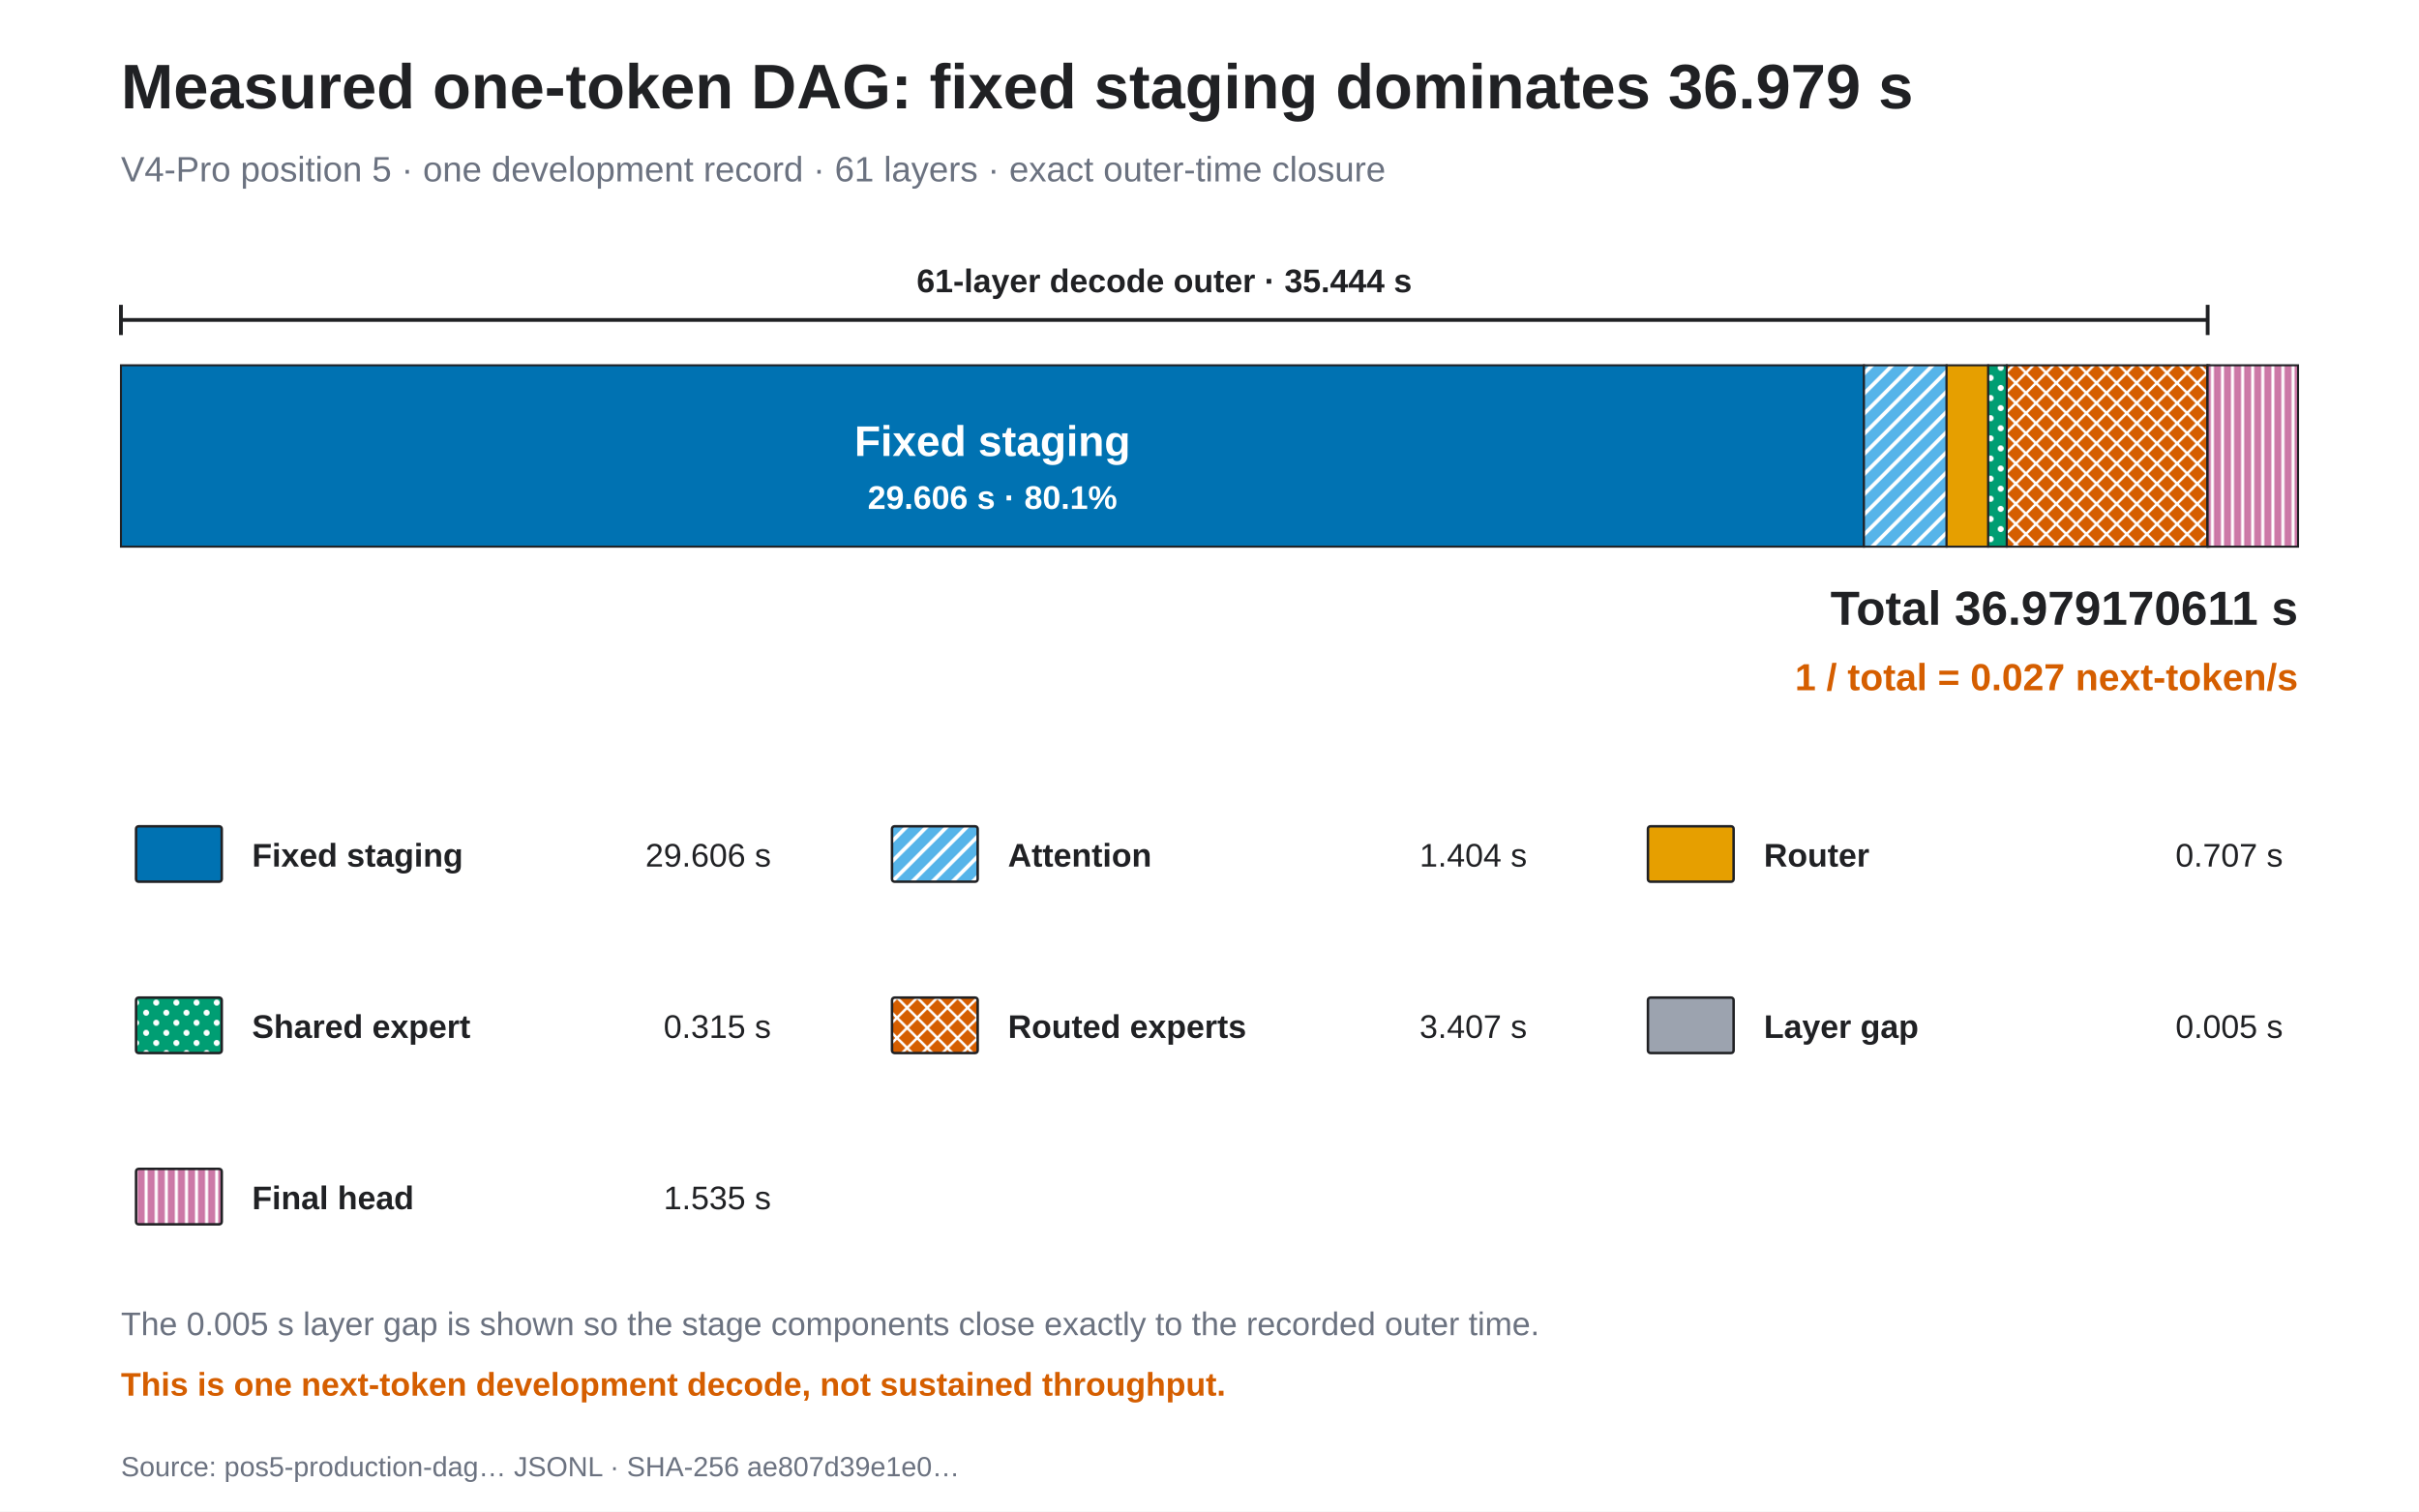
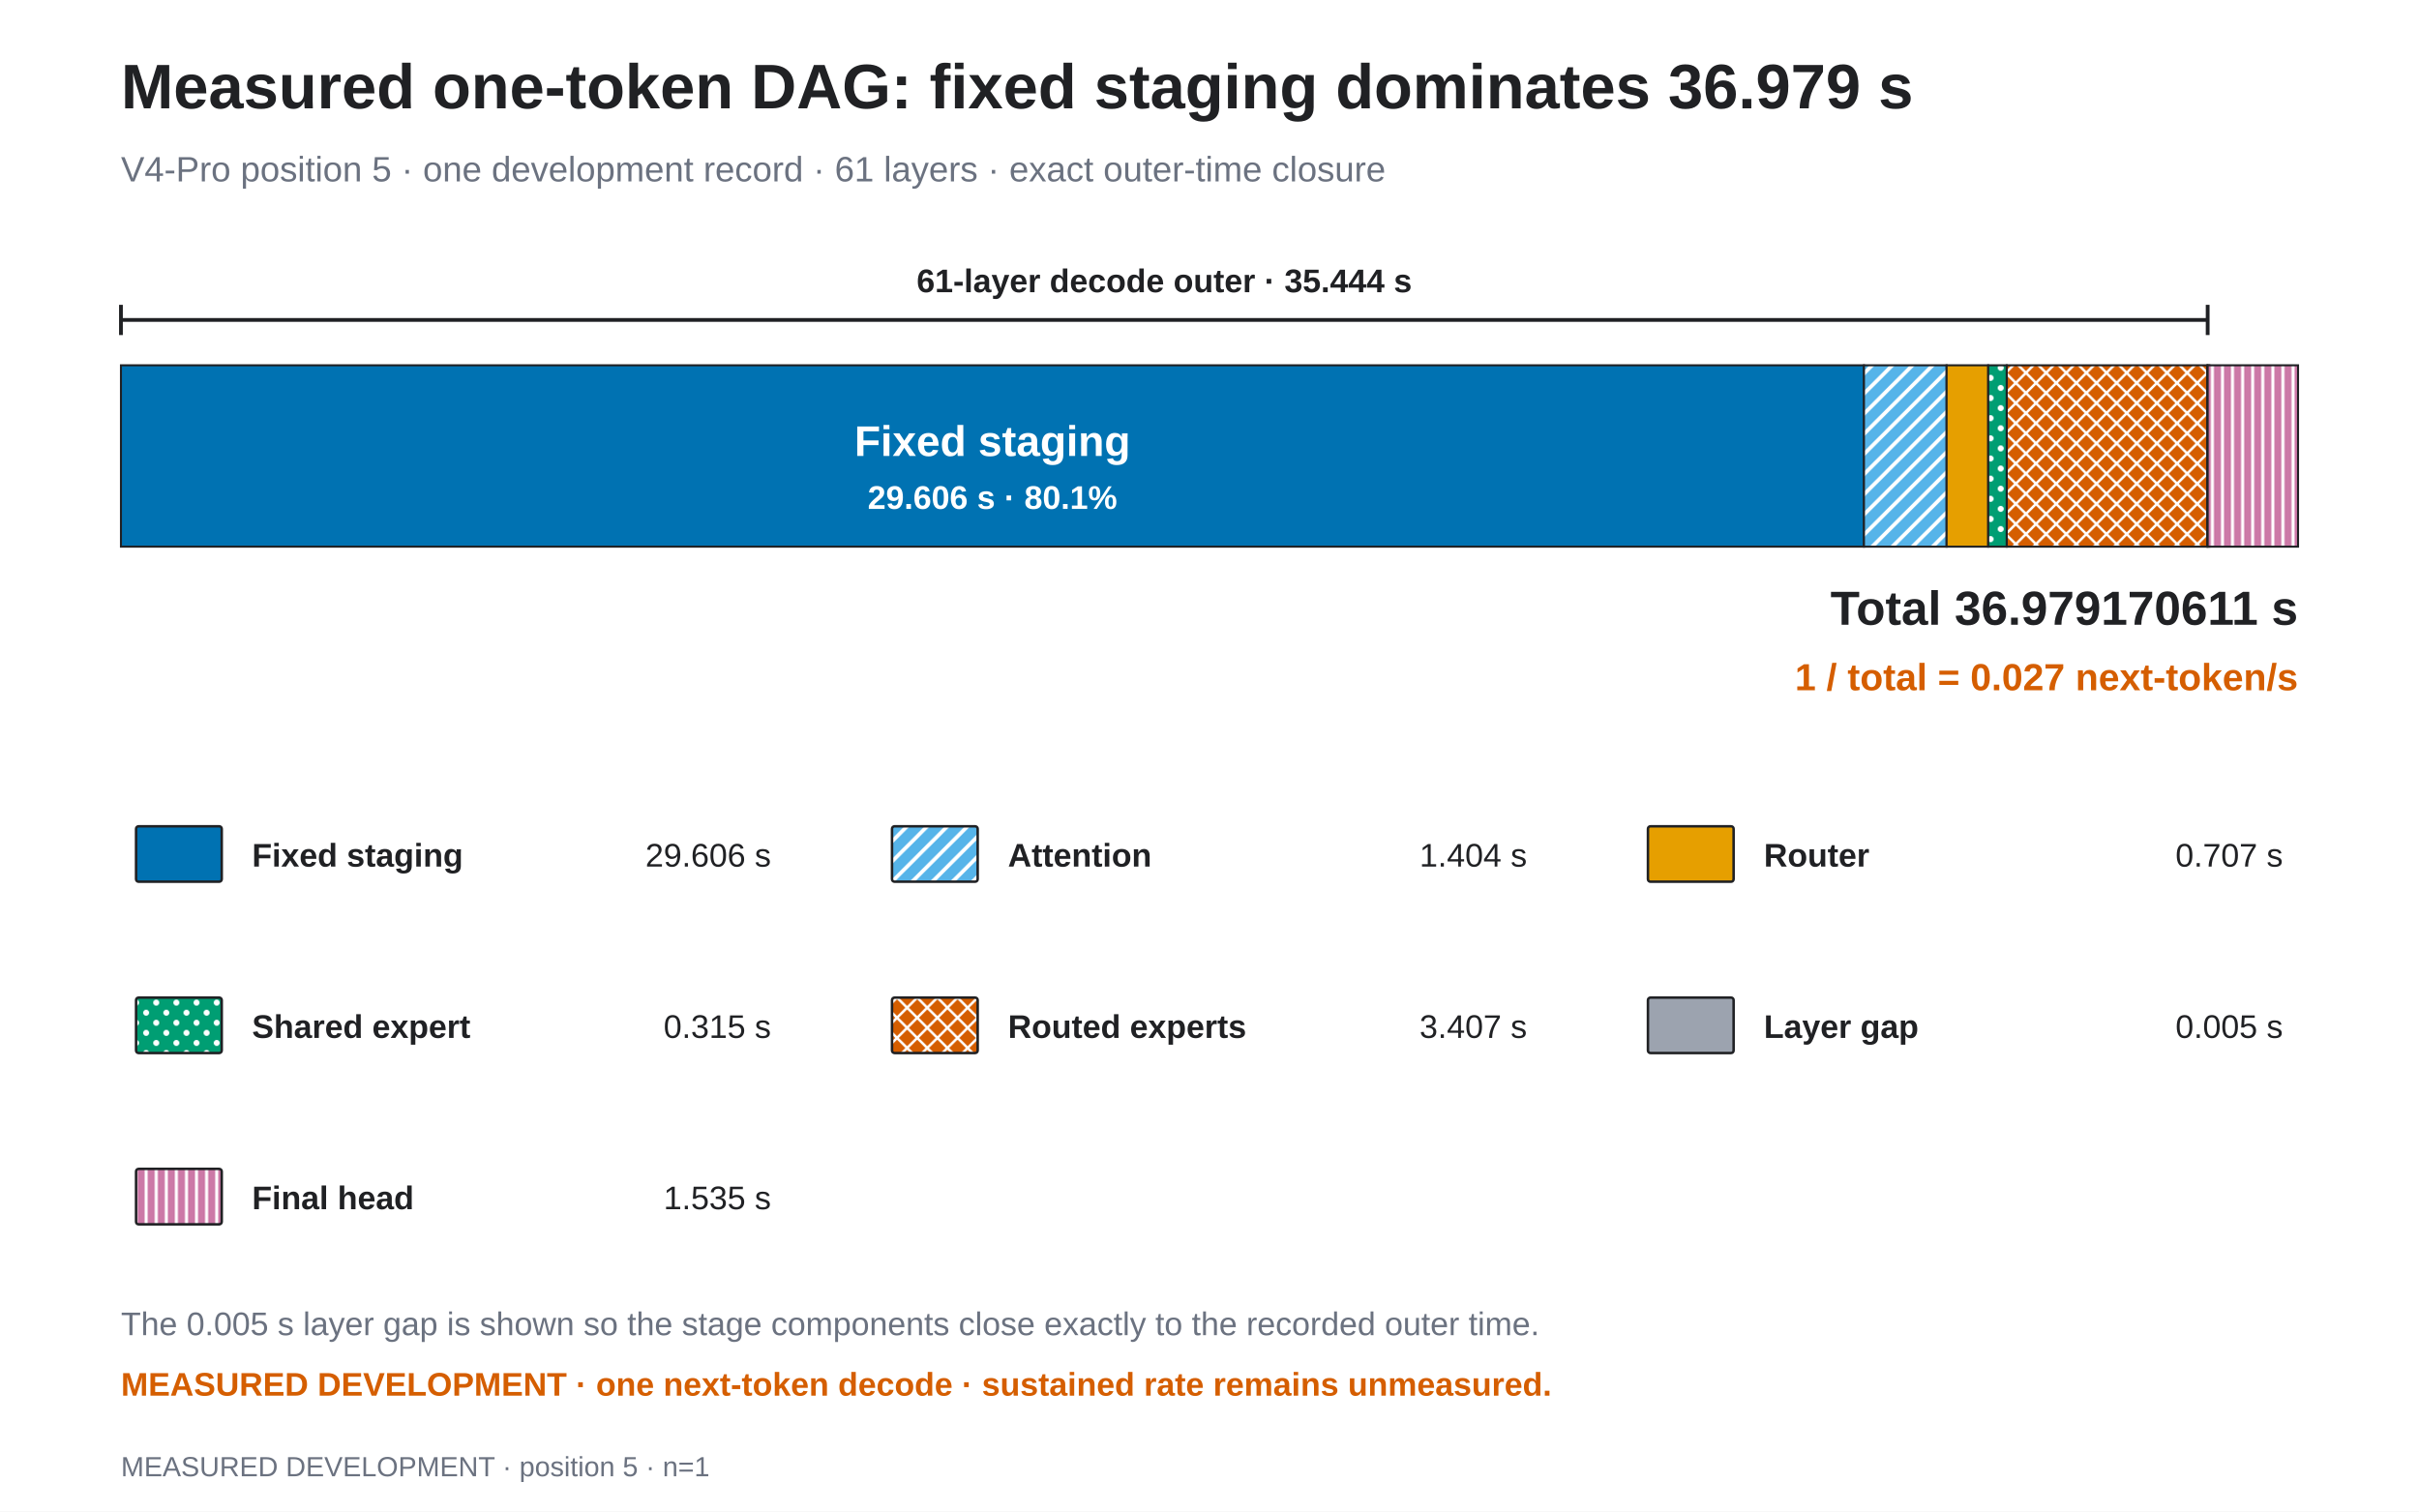
<svg xmlns="http://www.w3.org/2000/svg" width="960" height="600" viewBox="0 0 960 600" role="img" aria-labelledby="title desc">
  <defs>
    <pattern id="hatch-orange" width="8" height="8" patternUnits="userSpaceOnUse">
      <rect width="8" height="8" fill="#ffffff" />
      <path d="M-2,2 L2,-2 M0,8 L8,0 M6,10 L10,6" stroke="#E69F00" stroke-width="2" />
    </pattern>
    <pattern id="hatch-sky" width="8" height="8" patternUnits="userSpaceOnUse">
      <rect width="8" height="8" fill="#56B4E9" />
      <path d="M-2,2 L2,-2 M0,8 L8,0 M6,10 L10,6" stroke="#ffffff" stroke-width="1.5" />
    </pattern>
    <pattern id="dots-green" width="8" height="8" patternUnits="userSpaceOnUse">
      <rect width="8" height="8" fill="#009E73" />
      <circle cx="2" cy="2" r="1.2" fill="#ffffff" />
      <circle cx="6" cy="6" r="1.2" fill="#ffffff" />
    </pattern>
    <pattern id="cross-vermillion" width="8" height="8" patternUnits="userSpaceOnUse">
      <rect width="8" height="8" fill="#D55E00" />
      <path d="M0,0 L8,8 M8,0 L0,8" stroke="#ffffff" stroke-width="1" />
    </pattern>
    <pattern id="vertical-purple" width="8" height="8" patternUnits="userSpaceOnUse">
      <rect width="8" height="8" fill="#CC79A7" />
      <path d="M2,0 L2,8 M6,0 L6,8" stroke="#ffffff" stroke-width="1.2" />
    </pattern>
  </defs>
  <rect width="100%" height="100%" fill="#ffffff" />
  <text x="48.00" y="43.00" font-family="Arial,Helvetica,sans-serif" font-size="25" fill="#202124" text-anchor="start" font-weight="bold">Measured one-token DAG: fixed staging dominates 36.979 s</text>
  <text x="48.00" y="72.00" font-family="Arial,Helvetica,sans-serif" font-size="14" fill="#6b7280" text-anchor="start" font-weight="normal">V4-Pro position 5 · one development record · 61 layers · exact outer-time closure</text>
  <rect x="48.00" y="145.00" width="691.73" height="72.00" rx="0" fill="#0072B2" stroke="#202124" stroke-width="0.8" />
  <rect x="739.73" y="145.00" width="32.80" height="72.00" rx="0" fill="url(#hatch-sky)" stroke="#202124" stroke-width="0.8" />
  <rect x="772.52" y="145.00" width="16.52" height="72.00" rx="0" fill="#E69F00" stroke="#202124" stroke-width="0.8" />
  <rect x="789.04" y="145.00" width="7.35" height="72.00" rx="0" fill="url(#dots-green)" stroke="#202124" stroke-width="0.8" />
  <rect x="796.40" y="145.00" width="79.61" height="72.00" rx="0" fill="url(#cross-vermillion)" stroke="#202124" stroke-width="0.8" />
  <rect x="876.01" y="145.00" width="0.80" height="72.00" rx="0" fill="#9ca3af" stroke="#202124" stroke-width="0.8" />
  <rect x="876.13" y="145.00" width="35.87" height="72.00" rx="0" fill="url(#vertical-purple)" stroke="#202124" stroke-width="0.8" />
  <text x="393.86" y="181.00" font-family="Arial,Helvetica,sans-serif" font-size="17" fill="#ffffff" text-anchor="middle" font-weight="bold">Fixed staging</text>
  <text x="393.86" y="202.00" font-family="Arial,Helvetica,sans-serif" font-size="13" fill="#ffffff" text-anchor="middle" font-weight="bold">29.606 s · 80.1%</text>
  <line x1="48.00" y1="127.00" x2="876.13" y2="127.00" stroke="#202124" stroke-width="1.5" />
  <line x1="48.00" y1="121.00" x2="48.00" y2="133.00" stroke="#202124" stroke-width="1.5" />
  <line x1="876.13" y1="121.00" x2="876.13" y2="133.00" stroke="#202124" stroke-width="1.5" />
  <text x="462.06" y="116.00" font-family="Arial,Helvetica,sans-serif" font-size="13" fill="#202124" text-anchor="middle" font-weight="bold">61-layer decode outer · 35.444 s</text>
  <text x="912.00" y="248.00" font-family="Arial,Helvetica,sans-serif" font-size="19" fill="#202124" text-anchor="end" font-weight="bold">Total 36.979170611 s</text>
  <text x="912.00" y="274.00" font-family="Arial,Helvetica,sans-serif" font-size="15" fill="#D55E00" text-anchor="end" font-weight="bold">1 / total = 0.027 next-token/s</text>
  <rect x="54.00" y="328.00" width="34.00" height="22.00" rx="1" fill="#0072B2" stroke="#202124" stroke-width="1" />
  <text x="100.00" y="344.00" font-family="Arial,Helvetica,sans-serif" font-size="13" fill="#202124" text-anchor="start" font-weight="bold">Fixed staging</text>
  <text x="306.00" y="344.00" font-family="Arial,Helvetica,sans-serif" font-size="13" fill="#202124" text-anchor="end" font-weight="normal">29.606 s</text>
  <rect x="354.00" y="328.00" width="34.00" height="22.00" rx="1" fill="url(#hatch-sky)" stroke="#202124" stroke-width="1" />
  <text x="400.00" y="344.00" font-family="Arial,Helvetica,sans-serif" font-size="13" fill="#202124" text-anchor="start" font-weight="bold">Attention</text>
  <text x="606.00" y="344.00" font-family="Arial,Helvetica,sans-serif" font-size="13" fill="#202124" text-anchor="end" font-weight="normal">1.404 s</text>
  <rect x="654.00" y="328.00" width="34.00" height="22.00" rx="1" fill="#E69F00" stroke="#202124" stroke-width="1" />
  <text x="700.00" y="344.00" font-family="Arial,Helvetica,sans-serif" font-size="13" fill="#202124" text-anchor="start" font-weight="bold">Router</text>
  <text x="906.00" y="344.00" font-family="Arial,Helvetica,sans-serif" font-size="13" fill="#202124" text-anchor="end" font-weight="normal">0.707 s</text>
  <rect x="54.00" y="396.00" width="34.00" height="22.00" rx="1" fill="url(#dots-green)" stroke="#202124" stroke-width="1" />
  <text x="100.00" y="412.00" font-family="Arial,Helvetica,sans-serif" font-size="13" fill="#202124" text-anchor="start" font-weight="bold">Shared expert</text>
  <text x="306.00" y="412.00" font-family="Arial,Helvetica,sans-serif" font-size="13" fill="#202124" text-anchor="end" font-weight="normal">0.315 s</text>
  <rect x="354.00" y="396.00" width="34.00" height="22.00" rx="1" fill="url(#cross-vermillion)" stroke="#202124" stroke-width="1" />
  <text x="400.00" y="412.00" font-family="Arial,Helvetica,sans-serif" font-size="13" fill="#202124" text-anchor="start" font-weight="bold">Routed experts</text>
  <text x="606.00" y="412.00" font-family="Arial,Helvetica,sans-serif" font-size="13" fill="#202124" text-anchor="end" font-weight="normal">3.407 s</text>
  <rect x="654.00" y="396.00" width="34.00" height="22.00" rx="1" fill="#9ca3af" stroke="#202124" stroke-width="1" />
  <text x="700.00" y="412.00" font-family="Arial,Helvetica,sans-serif" font-size="13" fill="#202124" text-anchor="start" font-weight="bold">Layer gap</text>
  <text x="906.00" y="412.00" font-family="Arial,Helvetica,sans-serif" font-size="13" fill="#202124" text-anchor="end" font-weight="normal">0.005 s</text>
  <rect x="54.00" y="464.00" width="34.00" height="22.00" rx="1" fill="url(#vertical-purple)" stroke="#202124" stroke-width="1" />
  <text x="100.00" y="480.00" font-family="Arial,Helvetica,sans-serif" font-size="13" fill="#202124" text-anchor="start" font-weight="bold">Final head</text>
  <text x="306.00" y="480.00" font-family="Arial,Helvetica,sans-serif" font-size="13" fill="#202124" text-anchor="end" font-weight="normal">1.535 s</text>
  <text x="48.00" y="530.00" font-family="Arial,Helvetica,sans-serif" font-size="13" fill="#6b7280" text-anchor="start" font-weight="normal">The 0.005 s layer gap is shown so the stage components close exactly to the recorded outer time.</text>
-   <text x="48.00" y="554.00" font-family="Arial,Helvetica,sans-serif" font-size="13" fill="#D55E00" text-anchor="start" font-weight="bold">This is one next-token development decode, not sustained throughput.</text>
-   <text x="48.00" y="586.00" font-family="Arial,Helvetica,sans-serif" font-size="11" fill="#6b7280" text-anchor="start" font-weight="normal">Source: pos5-production-dag… JSONL · SHA-256 ae807d39e1e0…</text>
+   <text x="48.00" y="554.00" font-family="Arial,Helvetica,sans-serif" font-size="13" fill="#D55E00" text-anchor="start" font-weight="bold">MEASURED DEVELOPMENT · one next-token decode · sustained rate remains unmeasured.</text>
+   <text x="48.00" y="586.00" font-family="Arial,Helvetica,sans-serif" font-size="11" fill="#6b7280" text-anchor="start" font-weight="normal">MEASURED DEVELOPMENT · position 5 · n=1</text>
</svg>
